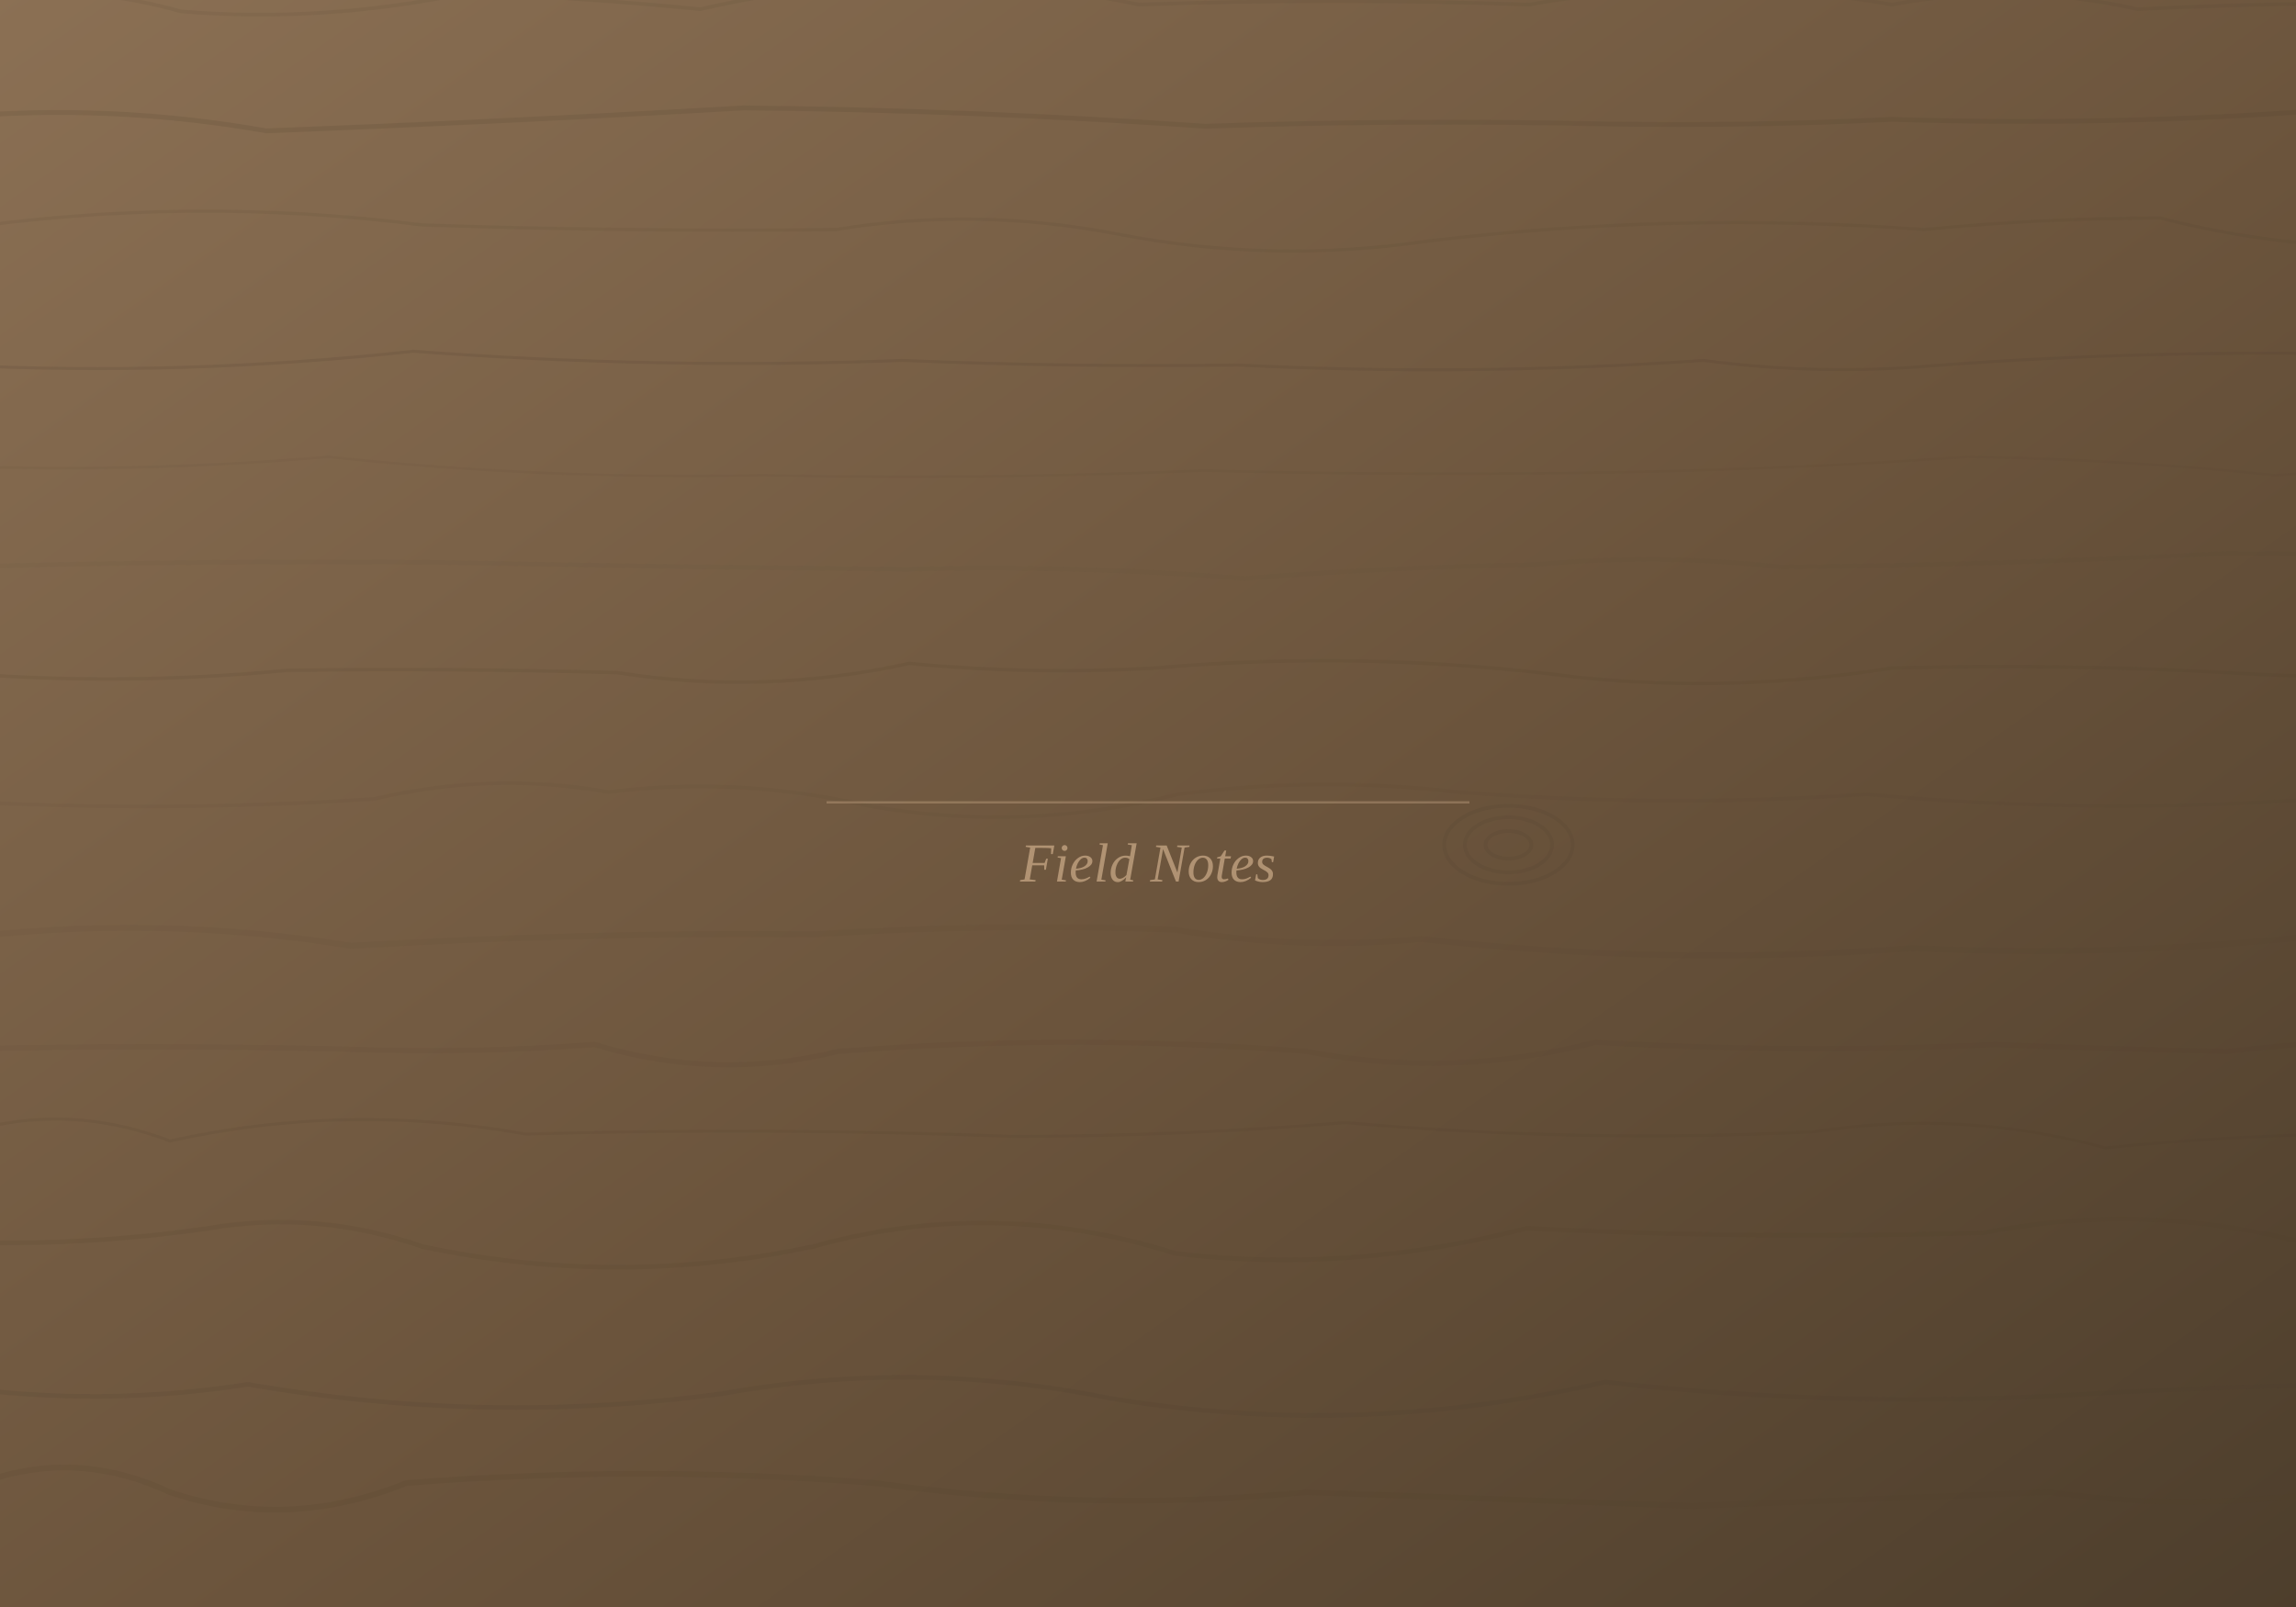
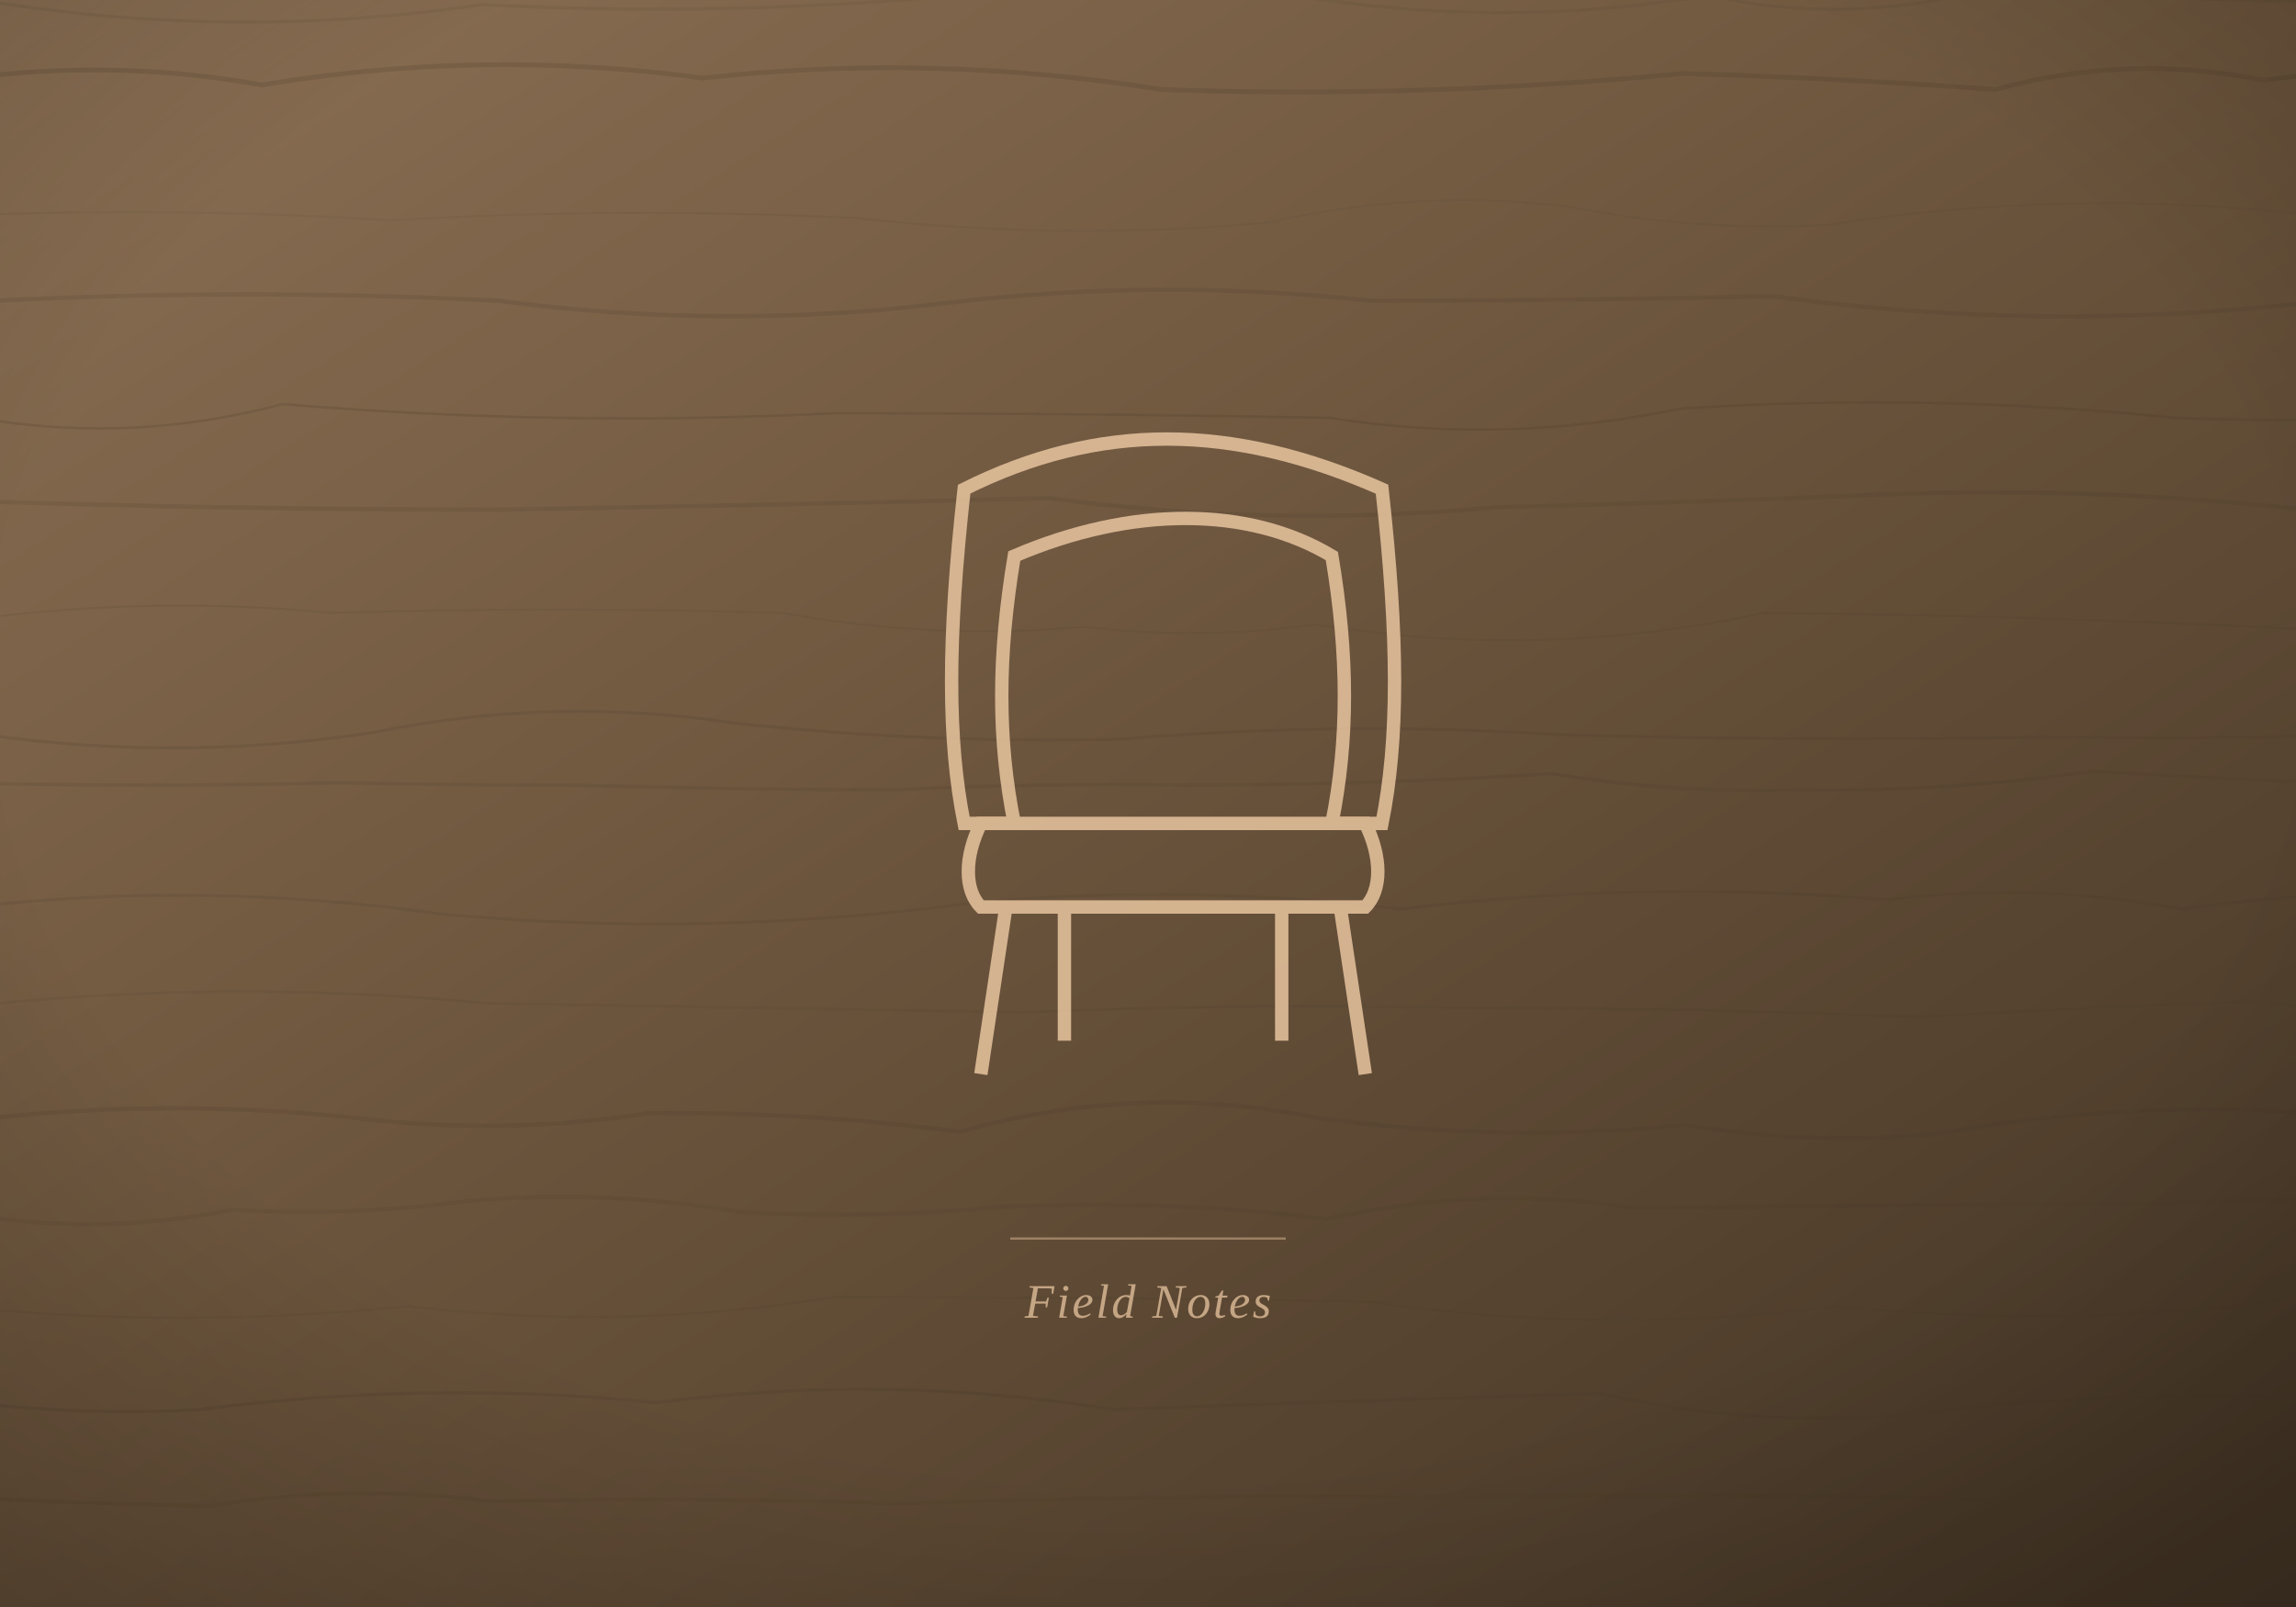
<svg xmlns="http://www.w3.org/2000/svg" width="1000" height="700" viewBox="0 0 1000 700">
  <defs>
-     <linearGradient id="g" x1="0" y1="0" x2="1" y2="1">
+     <linearGradient id="g" x1="0" y1="0" x2="0.9" y2="1">
      <stop offset="0" stop-color="#8b7054" />
-       <stop offset="0.55" stop-color="#6b543c" />
-       <stop offset="1" stop-color="#4d3e2c" />
+       <stop offset="0.5" stop-color="#6b543c" />
+       <stop offset="1" stop-color="#453626" />
    </linearGradient>
+     <radialGradient id="v" cx="0.5" cy="0.42" r="0.9">
+       <stop offset="0.55" stop-color="#000" stop-opacity="0" />
+       <stop offset="1" stop-color="#000" stop-opacity="0.35" />
+     </radialGradient>
  </defs>
  <rect width="1000" height="700" fill="url(#g)" />
  <g>
-     <path d="M -20 -0 Q 29 -9 79 5 Q 141 10 203 -3 Q 254 -1 305 4 Q 400 -18 496 2 Q 581 -1 666 2 Q 745 -12 824 2 Q 878 -8 931 4 Q 1013 0 1095 2" fill="none" stroke="#4d3e2c" stroke-opacity="0.10" stroke-width="1.6" />
-     <path d="M -20 51 Q 48 45 116 57 Q 220 53 324 47 Q 424 48 525 55 Q 612 52 700 54 Q 762 55 824 52 Q 919 55 1013 48 Q 1084 49 1156 46" fill="none" stroke="#4d3e2c" stroke-opacity="0.15" stroke-width="2.1" />
-     <path d="M -20 100 Q 82 85 184 98 Q 274 101 364 100 Q 425 90 487 102 Q 554 115 622 105 Q 730 92 838 100 Q 889 95 941 95 Q 1019 115 1096 103" fill="none" stroke="#4d3e2c" stroke-opacity="0.09" stroke-width="1.4" />
-     <path d="M -20 159 Q 80 164 180 153 Q 287 161 393 157 Q 466 160 539 159 Q 640 164 742 157 Q 787 163 833 160 Q 920 153 1008 154 Q 1111 157 1215 158" fill="none" stroke="#4d3e2c" stroke-opacity="0.16" stroke-width="1.3" />
-     <path d="M -20 203 Q 61 206 143 199 Q 237 209 332 207 Q 428 209 524 205 Q 605 207 686 206 Q 772 205 857 199 Q 924 200 991 207 Q 1087 200 1183 209" fill="none" stroke="#4d3e2c" stroke-opacity="0.06" stroke-width="1.1" />
-     <path d="M -20 247 Q 87 244 193 245 Q 294 247 395 248 Q 468 246 542 252 Q 605 247 668 246 Q 722 241 776 247 Q 873 246 970 241 Q 1076 241 1182 251" fill="none" stroke="#4d3e2c" stroke-opacity="0.05" stroke-width="2.0" />
-     <path d="M -20 293 Q 52 299 125 292 Q 197 291 269 293 Q 332 303 396 289 Q 449 294 503 291 Q 595 283 687 295 Q 755 302 824 291 Q 897 289 970 293 Q 1034 297 1097 292" fill="none" stroke="#4d3e2c" stroke-opacity="0.13" stroke-width="1.5" />
-     <path d="M -20 349 Q 72 354 163 348 Q 214 336 265 345 Q 322 338 378 351 Q 446 363 513 346 Q 574 338 635 345 Q 724 352 813 346 Q 911 355 1009 348 Q 1093 355 1178 348" fill="none" stroke="#4d3e2c" stroke-opacity="0.06" stroke-width="1.6" />
-     <path d="M -20 409 Q 67 398 153 412 Q 254 406 355 407 Q 434 402 512 405 Q 565 414 619 409 Q 726 421 833 413 Q 940 418 1046 403" fill="none" stroke="#4d3e2c" stroke-opacity="0.06" stroke-width="2.6" />
-     <path d="M -20 457 Q 65 455 151 457 Q 205 459 259 455 Q 312 471 365 458 Q 467 450 569 458 Q 632 470 695 454 Q 782 459 869 455 Q 920 457 970 458 Q 1068 447 1166 454" fill="none" stroke="#4d3e2c" stroke-opacity="0.08" stroke-width="2.3" />
-     <path d="M -20 495 Q 27 479 74 497 Q 151 480 229 494 Q 335 491 441 495 Q 513 495 586 489 Q 688 498 790 493 Q 854 483 917 500 Q 1017 490 1117 496" fill="none" stroke="#4d3e2c" stroke-opacity="0.11" stroke-width="1.3" />
-     <path d="M -20 541 Q 36 543 91 535 Q 138 527 184 543 Q 269 561 354 543 Q 433 521 512 546 Q 588 555 665 535 Q 764 540 864 537 Q 935 523 1006 542 Q 1066 549 1125 537" fill="none" stroke="#4d3e2c" stroke-opacity="0.13" stroke-width="2.0" />
-     <path d="M -20 604 Q 44 613 108 603 Q 212 621 315 607 Q 399 592 483 609 Q 591 627 699 602 Q 797 613 895 608 Q 993 602 1090 603" fill="none" stroke="#4d3e2c" stroke-opacity="0.14" stroke-width="2.0" />
-     <path d="M -20 651 Q 27 628 74 650 Q 125 667 177 646 Q 279 638 381 646 Q 475 659 569 650 Q 653 653 737 656 Q 815 653 893 650 Q 965 660 1036 646" fill="none" stroke="#4d3e2c" stroke-opacity="0.13" stroke-width="2.5" />
-     <ellipse cx="657" cy="368" rx="10" ry="6" fill="none" stroke="#4d3e2c" stroke-opacity="0.14" stroke-width="1.6" />
-     <ellipse cx="657" cy="368" rx="19" ry="12" fill="none" stroke="#4d3e2c" stroke-opacity="0.14" stroke-width="1.6" />
-     <ellipse cx="657" cy="368" rx="28" ry="17" fill="none" stroke="#4d3e2c" stroke-opacity="0.14" stroke-width="1.6" />
+     <path d="M -20 -2 Q 95 19 210 2 Q 324 8 437 -4 Q 501 -17 564 -2 Q 654 13 744 -2 Q 803 11 862 -4 Q 959 0 1057 2" fill="none" stroke="#453626" stroke-opacity="0.10" stroke-width="1.4" />
+     <path d="M -20 35 Q 47 25 114 37 Q 210 21 306 34 Q 406 23 506 39 Q 619 43 733 32 Q 801 34 869 39 Q 927 23 986 35 Q 1087 21 1188 36" fill="none" stroke="#453626" stroke-opacity="0.18" stroke-width="2.1" />
+     <path d="M -20 94 Q 75 90 170 96 Q 272 90 373 95 Q 463 105 552 97 Q 618 82 683 90 Q 739 101 796 98 Q 898 82 1000 93 Q 1110 108 1219 95" fill="none" stroke="#453626" stroke-opacity="0.08" stroke-width="0.9" />
+     <path d="M -20 132 Q 99 125 217 131 Q 315 144 412 132 Q 504 121 597 131 Q 684 131 772 129 Q 888 145 1004 132 Q 1086 136 1168 129" fill="none" stroke="#453626" stroke-opacity="0.16" stroke-width="1.9" />
+     <path d="M -20 180 Q 52 195 123 176 Q 243 186 363 180 Q 471 180 579 182 Q 655 194 732 178 Q 840 171 947 182 Q 1054 186 1161 175" fill="none" stroke="#453626" stroke-opacity="0.18" stroke-width="1.1" />
+     <path d="M -20 218 Q 99 222 218 222 Q 337 220 457 217 Q 554 230 651 221 Q 729 219 806 216 Q 905 211 1004 222 Q 1081 210 1159 221" fill="none" stroke="#453626" stroke-opacity="0.15" stroke-width="1.9" />
+     <path d="M -20 271 Q 62 259 144 267 Q 243 264 341 267 Q 407 279 472 273 Q 523 279 573 272 Q 671 288 768 267 Q 885 268 1001 274 Q 1116 257 1231 276" fill="none" stroke="#453626" stroke-opacity="0.10" stroke-width="0.9" />
+     <path d="M -20 318 Q 72 333 163 319 Q 241 303 320 315 Q 404 324 488 322 Q 584 314 679 320 Q 785 323 891 321 Q 1001 323 1112 316" fill="none" stroke="#453626" stroke-opacity="0.16" stroke-width="1.3" />
+     <path d="M -20 341 Q 64 343 148 341 Q 200 342 252 342 Q 321 344 390 344 Q 453 341 515 342 Q 596 342 676 337 Q 731 346 785 344 Q 848 345 911 336 Q 1000 341 1089 344" fill="none" stroke="#453626" stroke-opacity="0.14" stroke-width="1.5" />
+     <path d="M -20 396 Q 85 383 191 398 Q 308 409 426 393 Q 518 385 610 396 Q 716 383 822 392 Q 886 384 951 396 Q 1060 380 1170 401" fill="none" stroke="#453626" stroke-opacity="0.14" stroke-width="1.3" />
+     <path d="M -20 439 Q 96 426 212 437 Q 329 439 445 441 Q 541 437 637 439 Q 736 439 834 443 Q 909 439 984 436 Q 1041 446 1098 436" fill="none" stroke="#453626" stroke-opacity="0.10" stroke-width="1.2" />
+     <path d="M -20 489 Q 72 477 164 488 Q 223 494 282 485 Q 350 484 418 493 Q 496 471 574 487 Q 654 498 734 490 Q 788 499 843 494 Q 942 476 1041 488" fill="none" stroke="#453626" stroke-opacity="0.16" stroke-width="1.9" />
+     <path d="M -20 528 Q 41 539 101 527 Q 153 530 205 523 Q 264 518 323 528 Q 377 531 432 526 Q 505 522 578 531 Q 644 516 710 526 Q 828 525 946 524 Q 1061 520 1175 530" fill="none" stroke="#453626" stroke-opacity="0.12" stroke-width="1.9" />
+     <path d="M -20 569 Q 79 579 178 569 Q 271 580 363 565 Q 479 565 596 567 Q 698 582 799 569 Q 891 578 983 568 Q 1042 555 1101 569" fill="none" stroke="#453626" stroke-opacity="0.10" stroke-width="1.0" />
+     <path d="M -20 610 Q 34 617 87 614 Q 187 601 286 611 Q 386 598 485 614 Q 591 610 697 607 Q 777 625 857 613 Q 964 603 1071 613" fill="none" stroke="#453626" stroke-opacity="0.19" stroke-width="1.4" />
+     <path d="M -20 652 Q 36 655 91 656 Q 153 646 214 654 Q 303 652 392 655 Q 509 651 627 652 Q 728 651 829 652 Q 949 657 1069 654" fill="none" stroke="#453626" stroke-opacity="0.13" stroke-width="1.7" />
  </g>
-   <g opacity="0.55">
-     <rect x="360" y="349" width="280" height="1" fill="#e7c49f" opacity="0.5" />
-     <text x="500" y="384" text-anchor="middle" font-family="Georgia, 'Times New Roman', serif" font-style="italic" font-size="24" fill="#e7c49f">Field Notes</text>
+   <rect width="1000" height="700" fill="url(#v)" />
+   <g opacity="0.85" transform="translate(318 133) scale(3.64)">
+     <path d="M28 22 C26 40 26 52 28 62 L34 62 C32 52 32 42 34 30 C48 24 62 24 72 30 C74 42 74 52 72 62 L78 62 C80 52 80 40 78 22 C60 14 44 14 28 22 Z" fill="none" stroke="#e7c49f" stroke-width="1.6" />
+     <path d="M30 62 L76 62 C78 66 78 70 76 72 L30 72 C28 70 28 66 30 62 Z" fill="none" stroke="#e7c49f" stroke-width="1.6" />
+     <path d="M33 72 L30 92 M73 72 L76 92 M40 72 L40 88 M66 72 L66 88" stroke="#e7c49f" stroke-width="1.6" fill="none" />
+   </g>
+   <g opacity="0.75">
+     <rect x="440" y="539" width="120" height="1" fill="#e7c49f" opacity="0.6" />
+     <text x="500" y="574" text-anchor="middle" font-family="Georgia, 'Times New Roman', serif" font-style="italic" font-size="21" fill="#e7c49f" letter-spacing="1">Field Notes</text>
  </g>
</svg>
